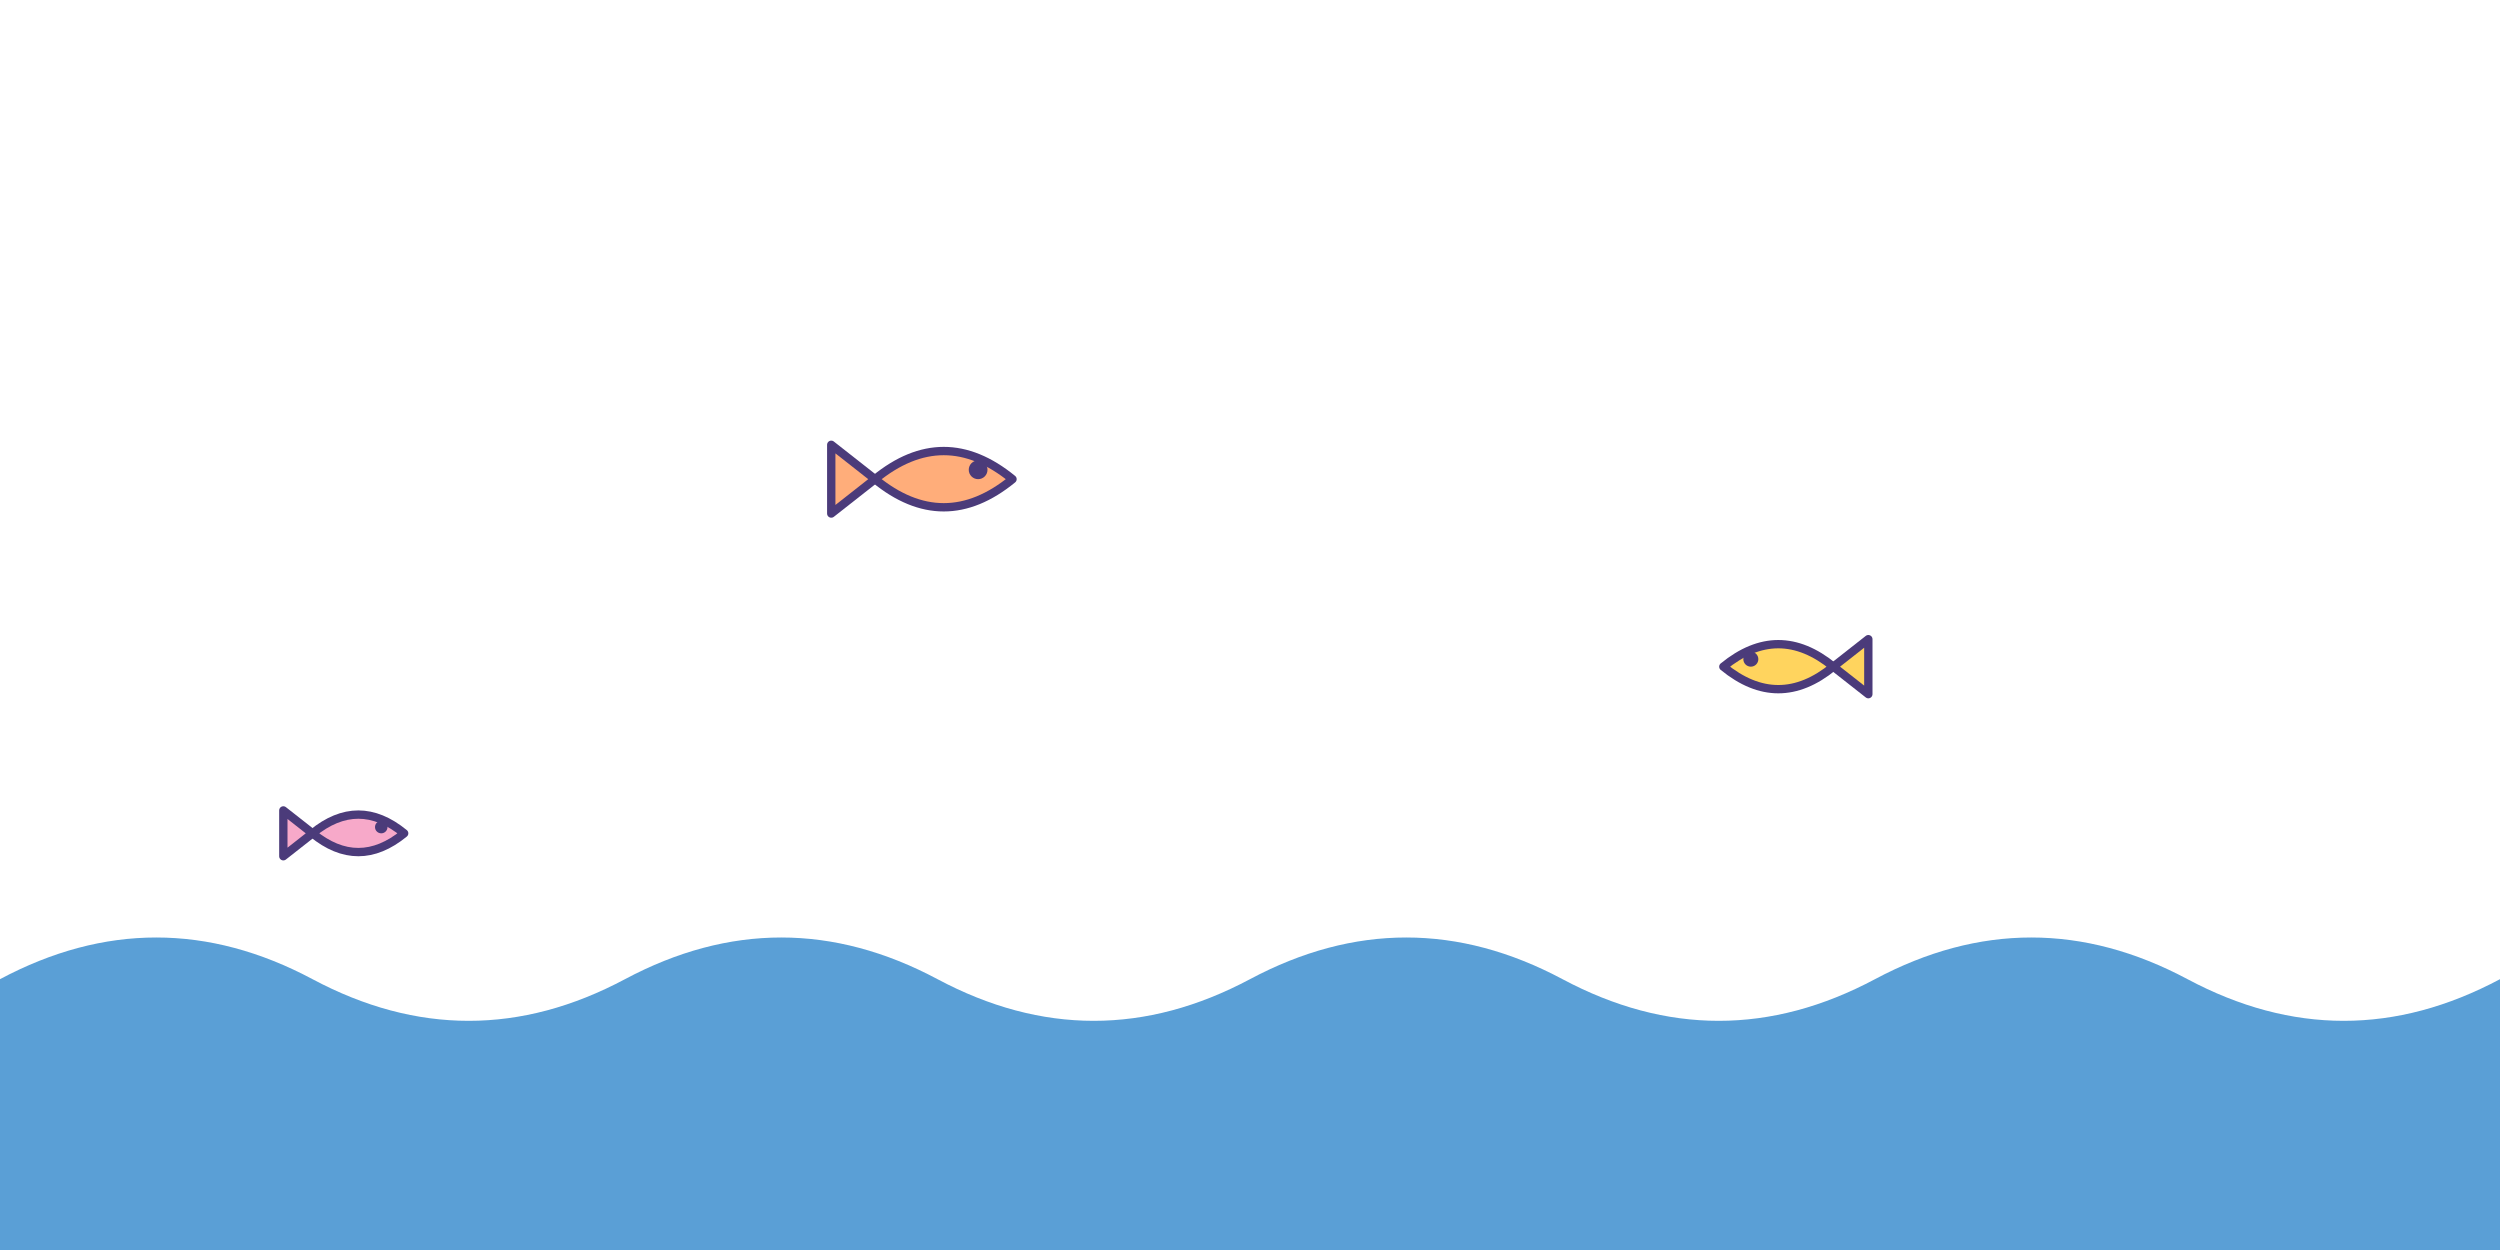
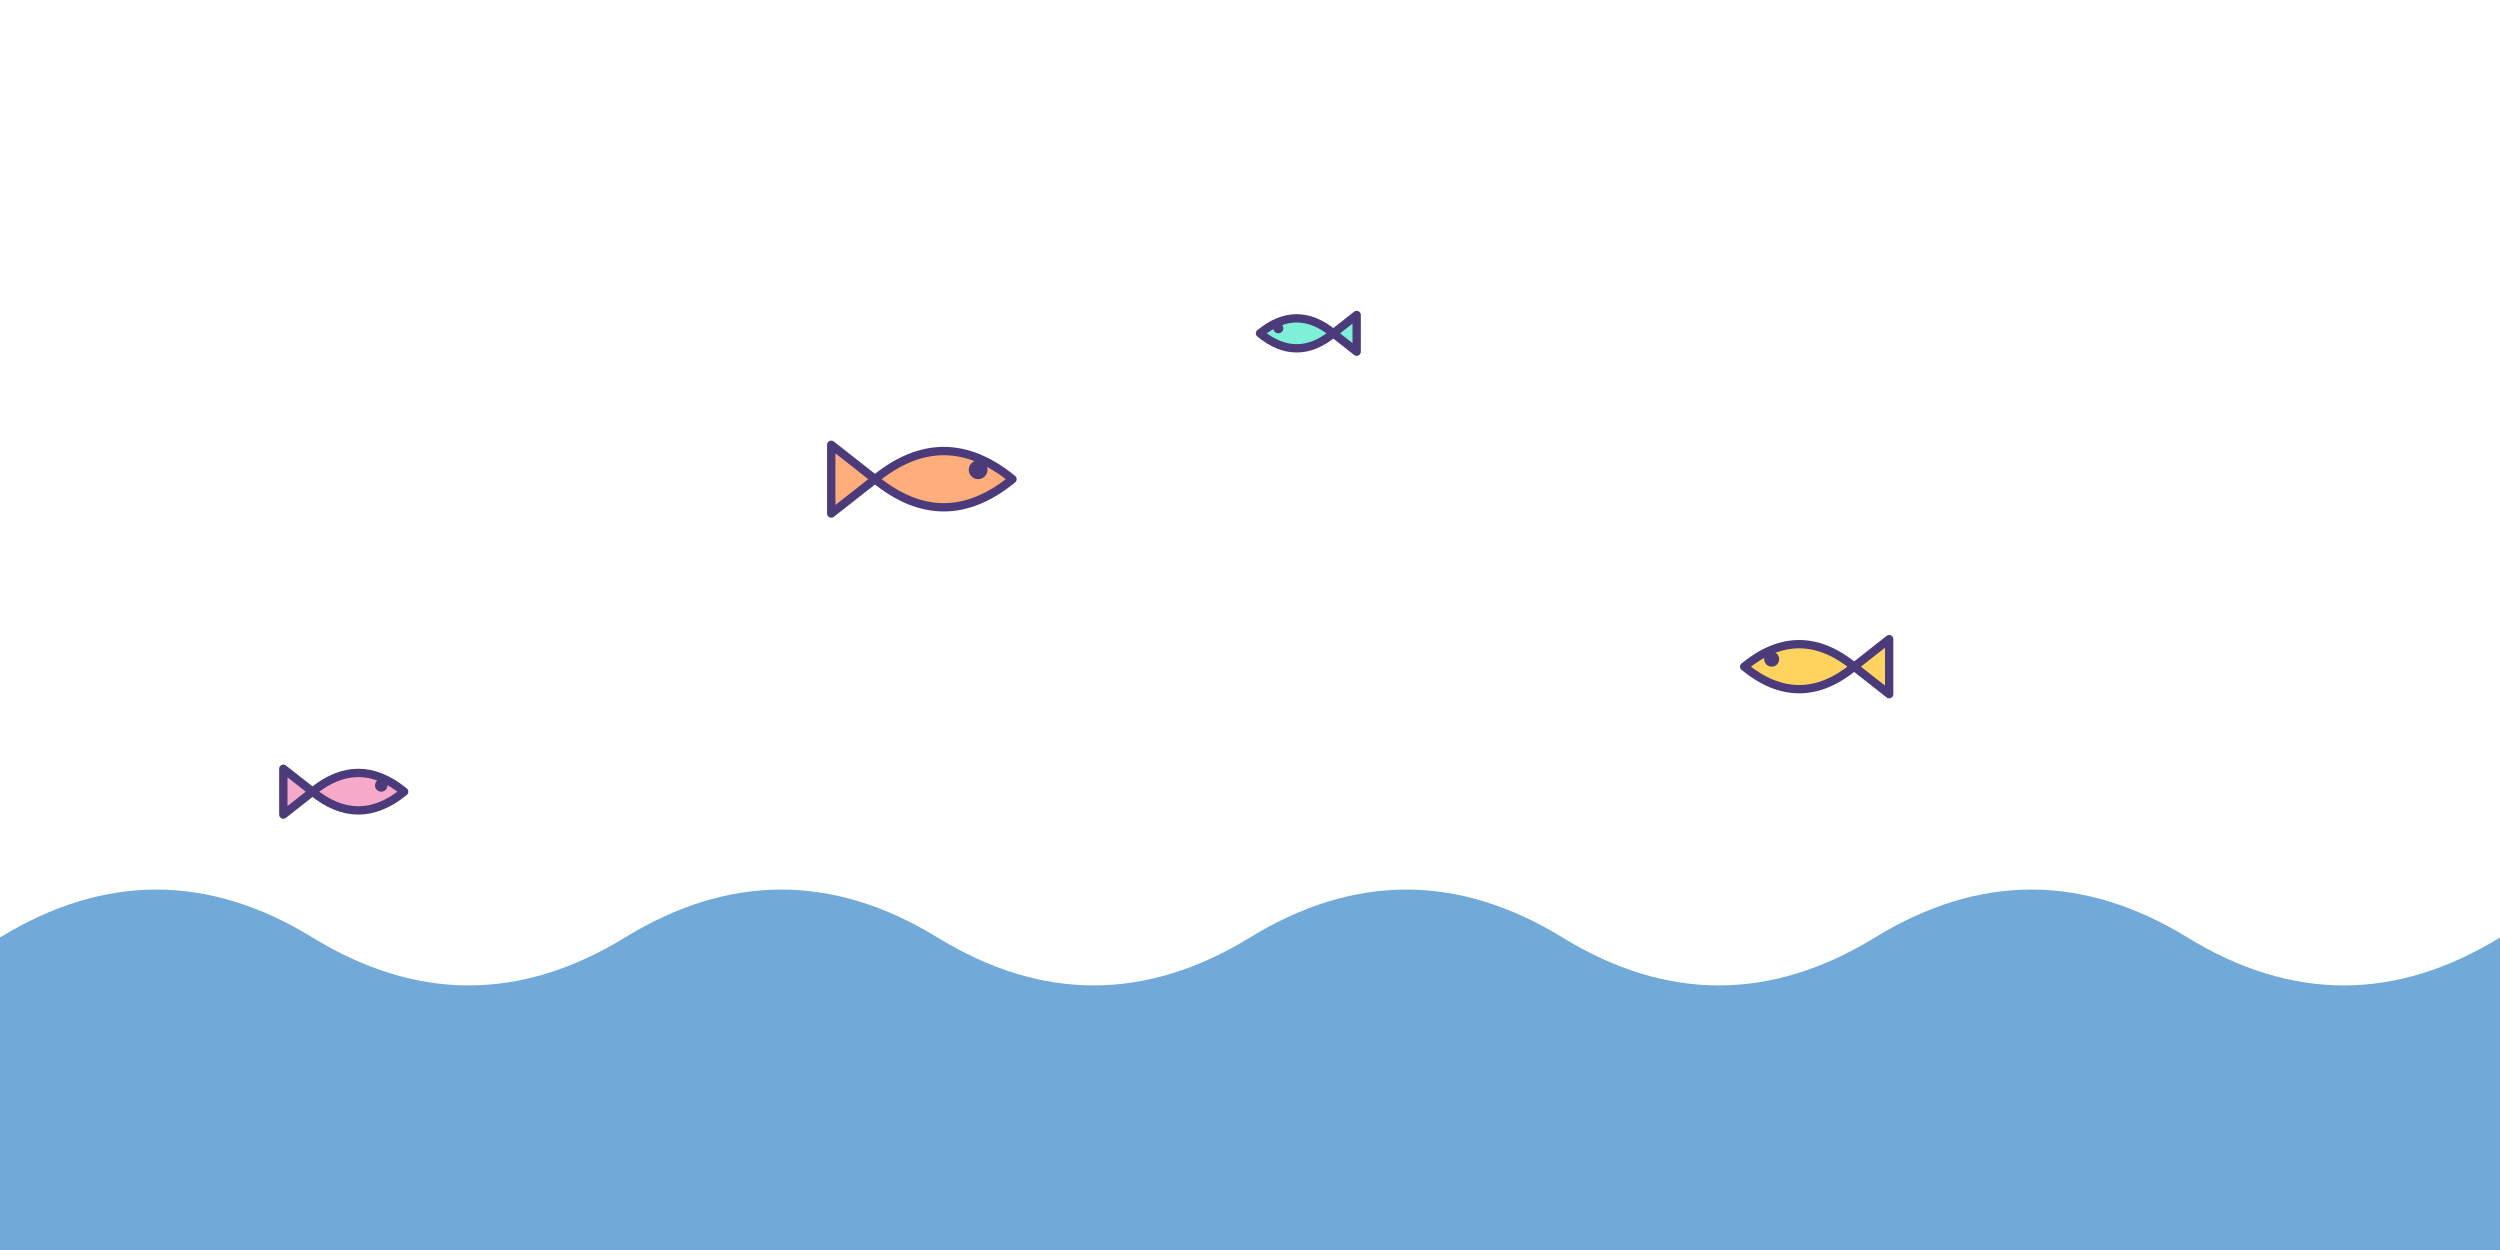
<svg xmlns="http://www.w3.org/2000/svg" viewBox="0 0 1200 600" width="1200" height="600">
-   <path d="M0 470 Q75.0 430 150.0 470 T300 470 Q375.0 430 450.0 470 T600 470 Q675.0 430 750.0 470 T900 470 Q975.0 430 1050.0 470 T1200 470 V600 H0 Z" fill="#5A9FD6" />
+   <defs>
+     <linearGradient id="sky" x1="0" y1="0" x2="0" y2="1">
+       <stop offset="0" stop-color="#2E78C0" stop-opacity="1" />
+       <stop offset="1" stop-color="#8FD0F5" stop-opacity="1" />
+     </linearGradient>
+     <radialGradient id="bloom" cx="0.5" cy="0.5" r="0.5">
+       <stop offset="0" stop-color="#FFFFFF" stop-opacity="0.55" />
+       <stop offset="1" stop-color="#FFFFFF" stop-opacity="0" />
+     </radialGradient>
+     <radialGradient id="acc" cx="0.5" cy="0.5" r="0.5">
+       <stop offset="0" stop-color="#7FF0D8" stop-opacity="0.55" />
+       <stop offset="1" stop-color="#7FF0D8" stop-opacity="0" />
+     </radialGradient>
+     <radialGradient id="acc2" cx="0.5" cy="0.5" r="0.5">
+       <stop offset="0" stop-color="#FFE08A" stop-opacity="0.45" />
+       <stop offset="1" stop-color="#FFE08A" stop-opacity="0" />
+     </radialGradient>
+     <linearGradient id="uplight" x1="0" y1="0" x2="0" y2="1">
+       <stop offset="0" stop-color="#7FF0D8" stop-opacity="0" />
+       <stop offset="0.7" stop-color="#7FF0D8" stop-opacity="0.18" />
+       <stop offset="1" stop-color="#7FF0D8" stop-opacity="0.45" />
+     </linearGradient>
+     <linearGradient id="haze" x1="0" y1="0" x2="0" y2="1">
+       <stop offset="0" stop-color="#FFFFFF" stop-opacity="0" />
+       <stop offset="1" stop-color="#FFFFFF" stop-opacity="0.22" />
+     </linearGradient>
+   </defs>
+   <path d="M0 450 Q75.0 404 150.0 450 T300 450 Q375.0 404 450.0 450 T600 450 Q675.0 404 750.0 450 T900 450 Q975.0 404 1050.0 450 T1200 450 V600 H0 Z" fill="#4D93D0" opacity="0.8" />
  <g transform="translate(420 230) scale(1.5 1.5)">
    <path d="M0 0 Q22 -18 44 0 Q22 18 0 0 Z" fill="#FFAD7A" stroke="#4B3B7A" stroke-width="2.67" stroke-linejoin="round" stroke-linecap="round" />
    <path d="M0 0 L-14 -11 L-14 11 Z" fill="#FFAD7A" stroke="#4B3B7A" stroke-width="2.67" stroke-linejoin="round" stroke-linecap="round" />
    <circle cx="33" cy="-3" r="3.0" fill="#4B3B7A" />
  </g>
-   <g transform="translate(880 320) scale(-1.2 1.2)">
+   <g transform="translate(890 320) scale(-1.2 1.2)">
    <path d="M0 0 Q22 -18 44 0 Q22 18 0 0 Z" fill="#FFD45E" stroke="#4B3B7A" stroke-width="3.33" stroke-linejoin="round" stroke-linecap="round" />
    <path d="M0 0 L-14 -11 L-14 11 Z" fill="#FFD45E" stroke="#4B3B7A" stroke-width="3.33" stroke-linejoin="round" stroke-linecap="round" />
    <circle cx="33" cy="-3" r="3.0" fill="#4B3B7A" />
  </g>
-   <g transform="translate(150 400) scale(1.0 1.0)">
+   <g transform="translate(150 380) scale(1.0 1.0)">
    <path d="M0 0 Q22 -18 44 0 Q22 18 0 0 Z" fill="#F7A9C9" stroke="#4B3B7A" stroke-width="4.0" stroke-linejoin="round" stroke-linecap="round" />
    <path d="M0 0 L-14 -11 L-14 11 Z" fill="#F7A9C9" stroke="#4B3B7A" stroke-width="4.0" stroke-linejoin="round" stroke-linecap="round" />
    <circle cx="33" cy="-3" r="3.0" fill="#4B3B7A" />
  </g>
+   <g transform="translate(640 160) scale(-0.8 0.8)">
+     <path d="M0 0 Q22 -18 44 0 Q22 18 0 0 Z" fill="#7FF0D8" stroke="#4B3B7A" stroke-width="5.0" stroke-linejoin="round" stroke-linecap="round" />
+     <path d="M0 0 L-14 -11 L-14 11 Z" fill="#7FF0D8" stroke="#4B3B7A" stroke-width="5.0" stroke-linejoin="round" stroke-linecap="round" />
+     <circle cx="33" cy="-3" r="3.0" fill="#4B3B7A" />
+   </g>
</svg>
